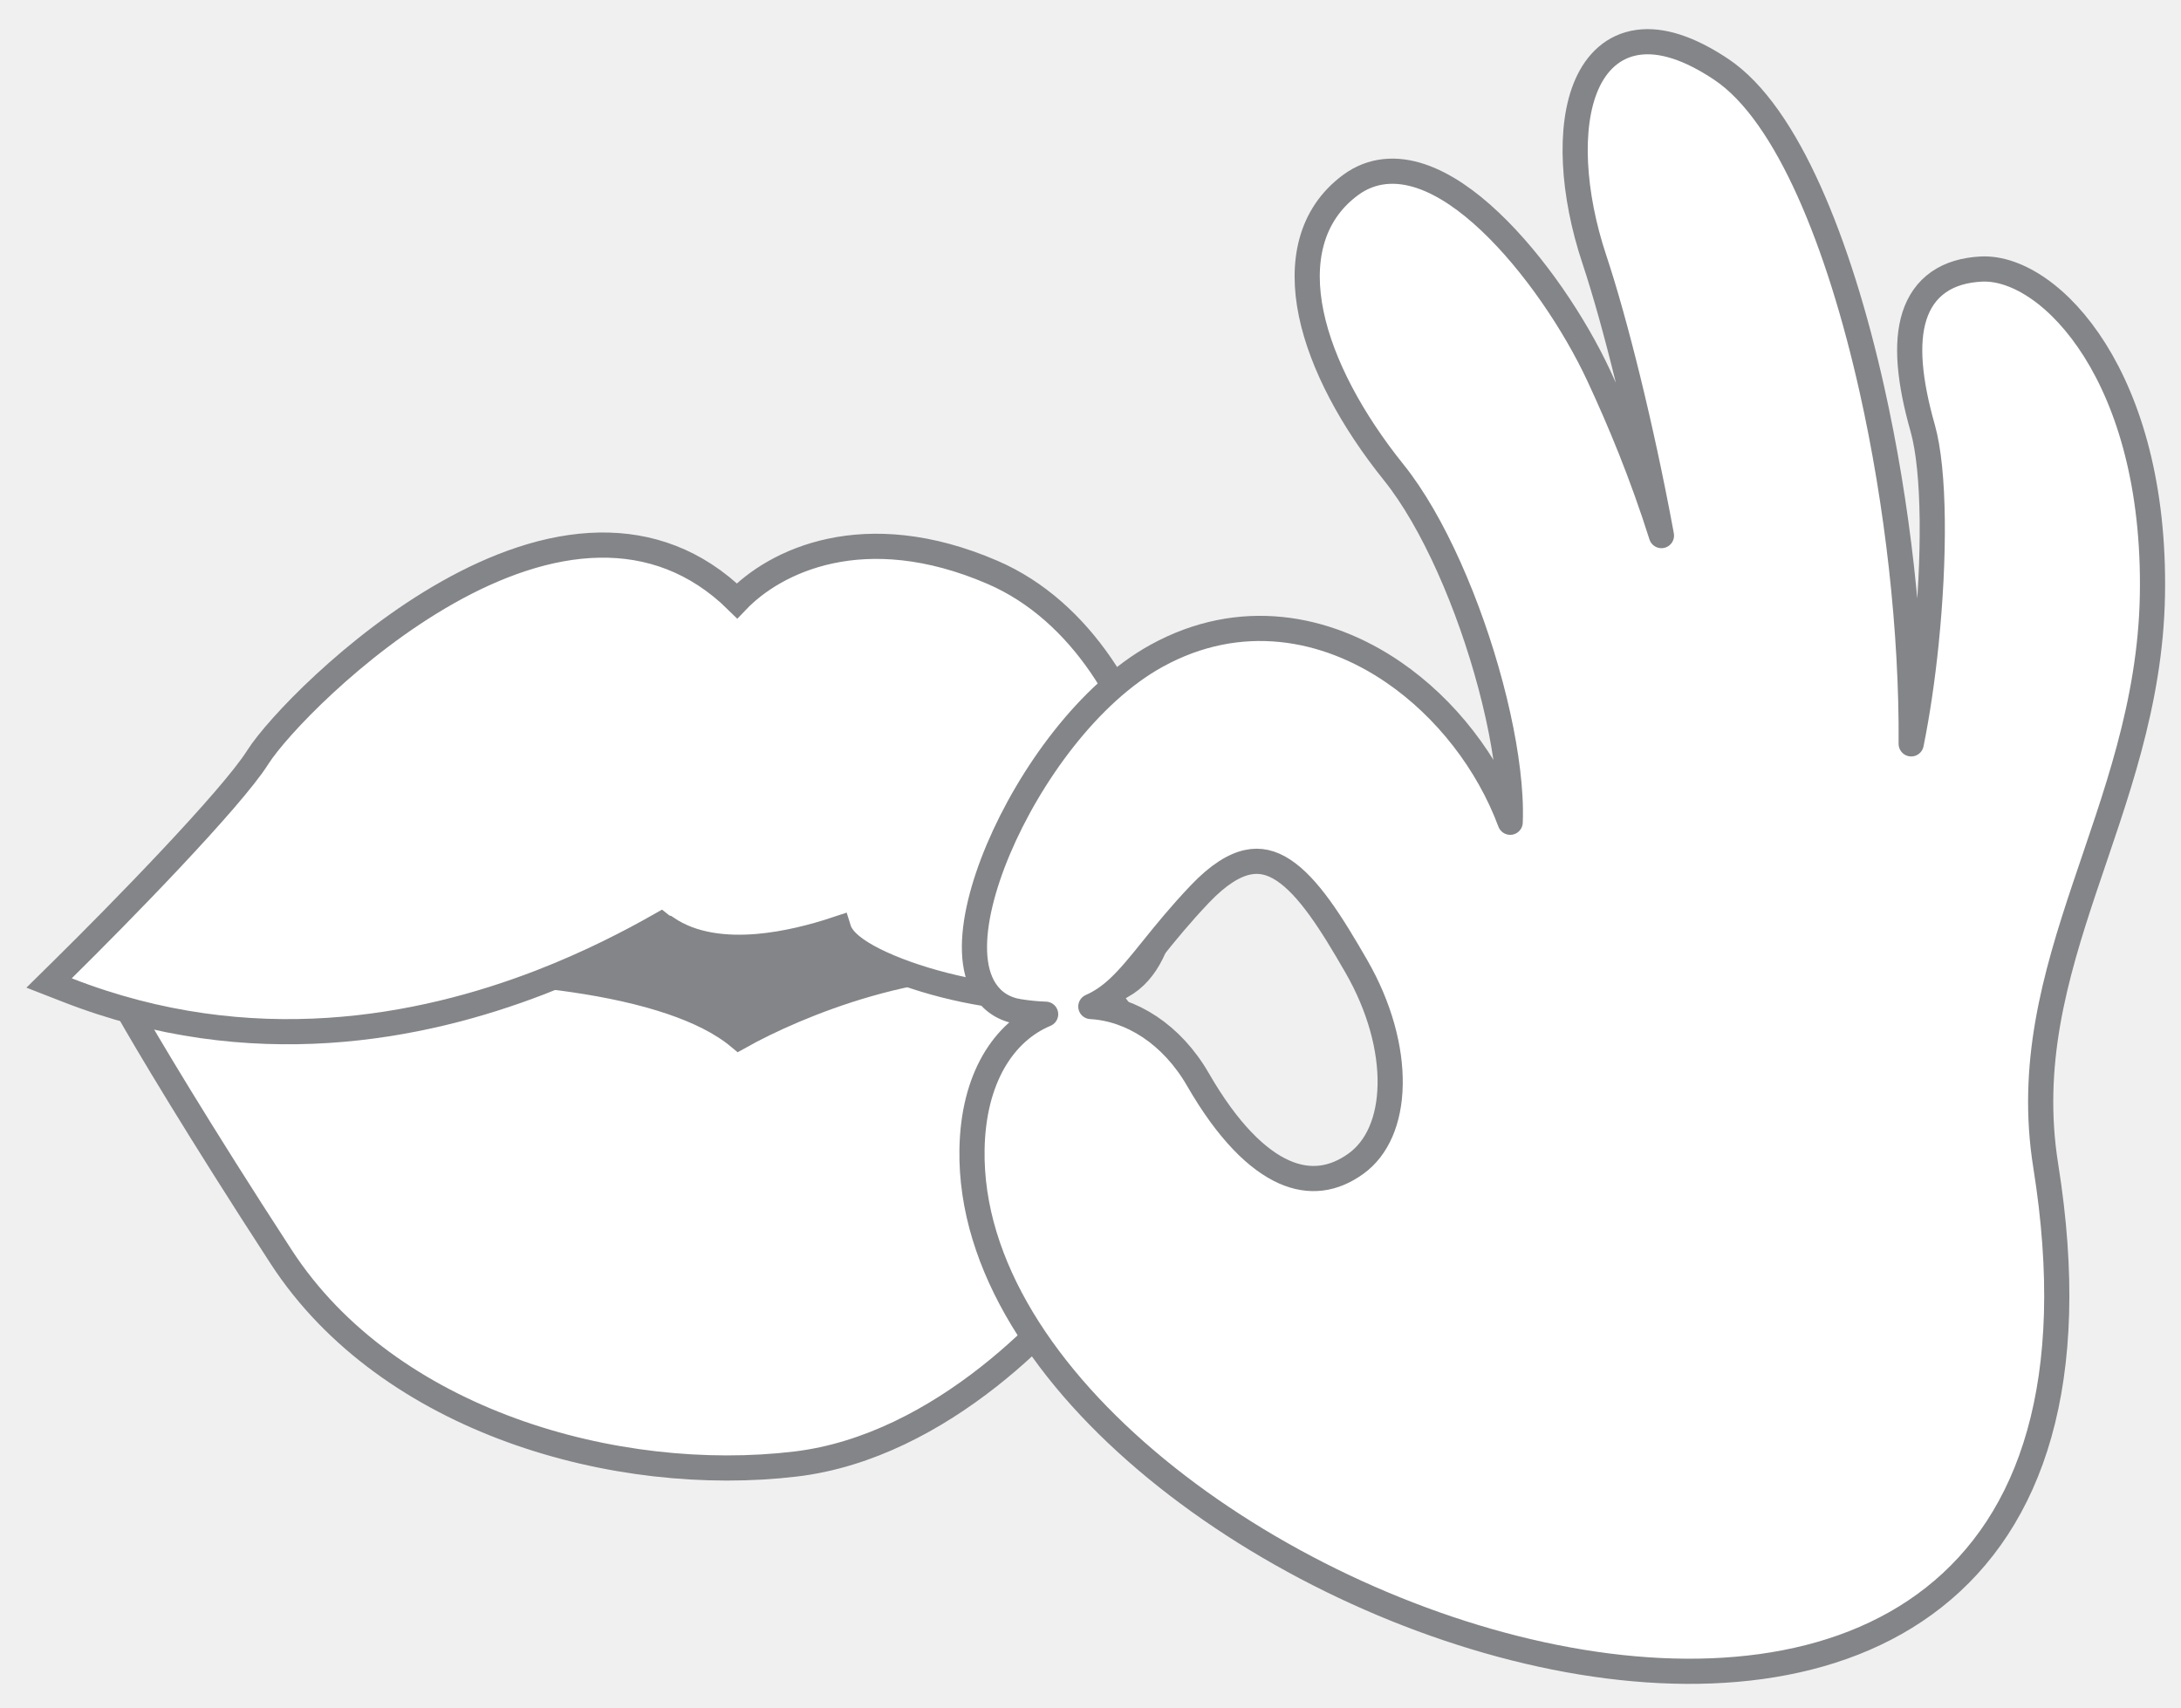
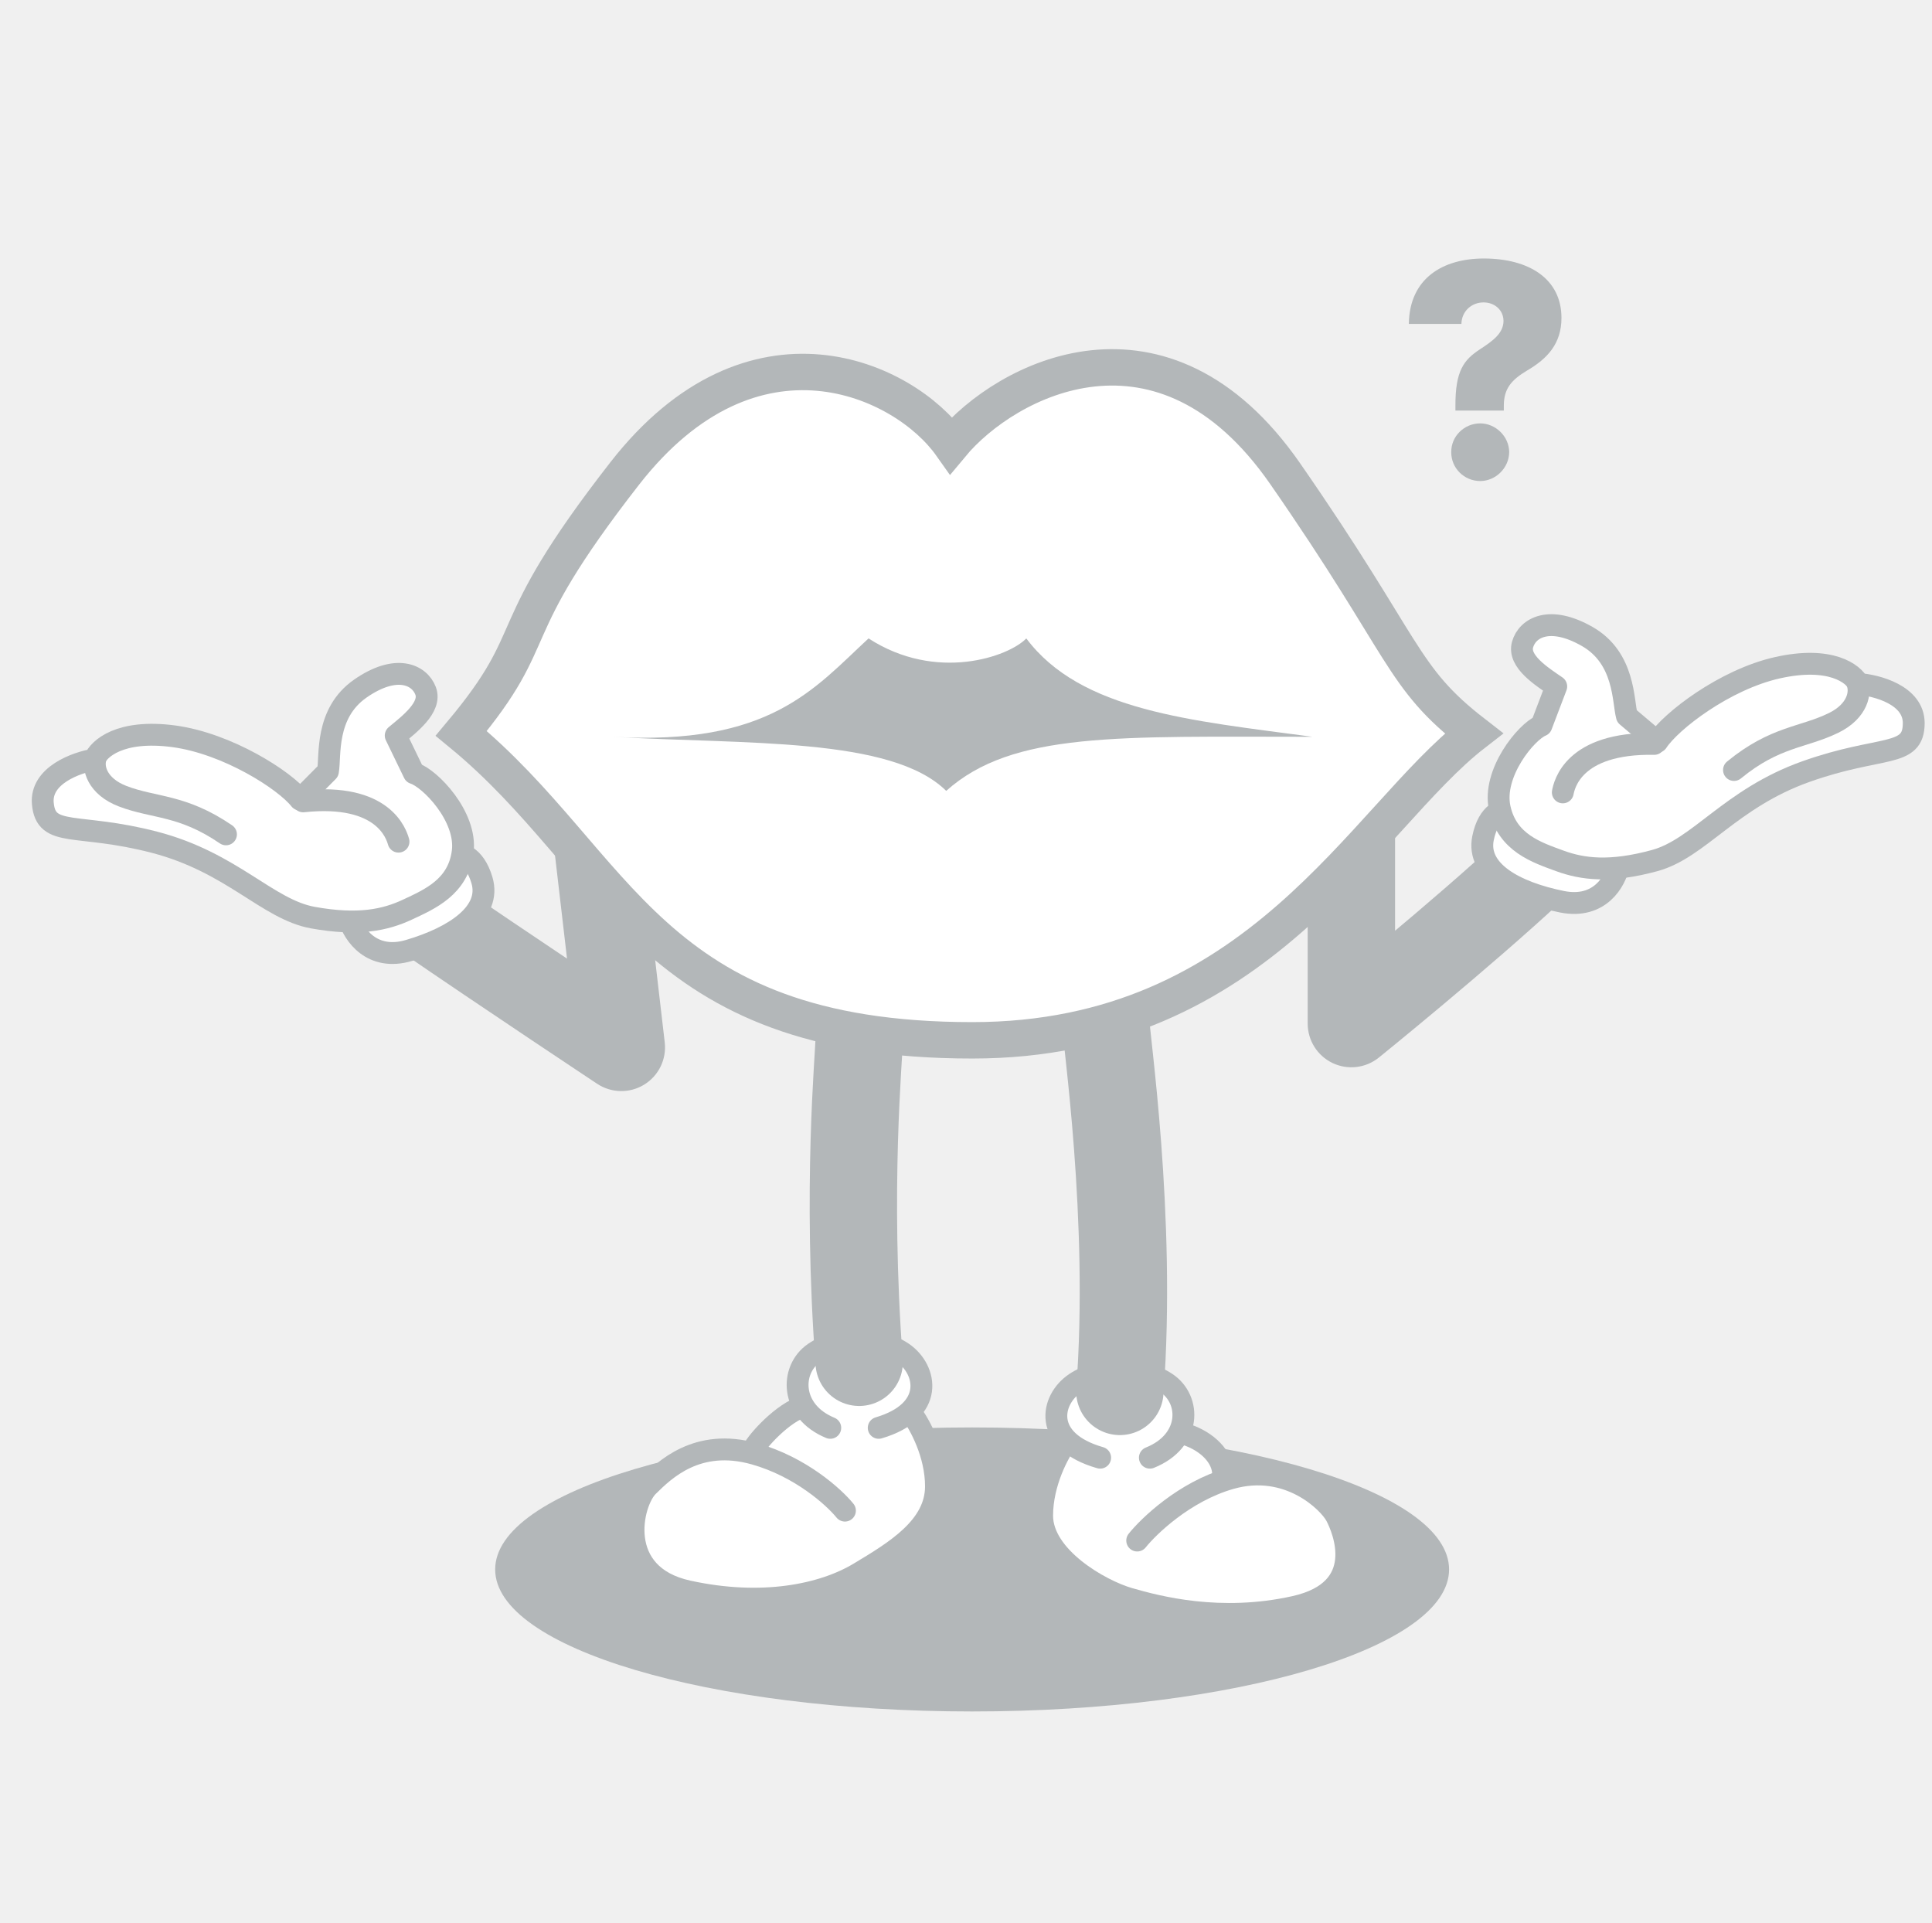
- <svg xmlns="http://www.w3.org/2000/svg" width="152" height="119" viewBox="0 0 152 119" fill="none">
-   <rect x="30.146" y="58.166" width="43.275" height="21.638" fill="#848588" />
-   <path d="M60.44 68.609C64.458 67.453 69.107 66.766 73.403 67.597C75.686 68.039 77.264 69.196 78.247 70.808C79.21 72.387 79.559 74.329 79.561 76.304C79.566 80.249 78.188 84.647 76.934 87.487L76.901 87.559L76.856 87.626C75.382 89.794 72.571 93.079 68.879 95.977C65.191 98.872 60.556 101.433 55.443 102.042C43.003 103.522 27.083 99.11 19.602 87.611C13.805 78.701 10.066 72.397 8.913 70.345L8.245 69.156L9.604 69.042L26.975 67.585L26.995 67.583H27.017C30.172 67.471 35.181 67.584 39.985 68.29C42.388 68.642 44.763 69.147 46.838 69.855C48.642 70.471 50.277 71.259 51.506 72.281C53.554 71.132 56.768 69.665 60.44 68.609Z" fill="white" stroke="#848588" stroke-width="1.754" />
-   <path d="M41.793 37.993C45.177 37.941 48.486 39.043 51.365 41.877C53.988 39.136 60.199 36.023 69.17 39.892C75.445 42.6 79.218 49.294 80.647 55.422C81.364 58.501 81.513 61.525 81.053 63.946C80.601 66.318 79.498 68.385 77.463 69.024C74.104 70.08 69.522 69.607 65.814 68.661C63.942 68.184 62.234 67.571 60.951 66.929C60.312 66.609 59.749 66.267 59.32 65.913C58.964 65.619 58.586 65.221 58.433 64.725C56.664 65.317 54.713 65.804 52.819 65.967C50.562 66.161 48.263 65.906 46.478 64.697L46.462 64.696L46.398 64.649C46.268 64.602 46.152 64.538 46.053 64.458C43.986 65.632 41.128 67.126 37.659 68.466C29.362 71.67 17.521 74.021 4.681 69.005L3.42 68.513L4.385 67.562C6.262 65.714 9.199 62.751 11.903 59.874C14.633 56.969 17.05 54.23 17.953 52.797C18.612 51.751 20.307 49.792 22.612 47.659C24.933 45.512 27.929 43.134 31.229 41.275C34.52 39.421 38.175 38.049 41.793 37.993Z" fill="white" stroke="#848588" stroke-width="1.754" />
-   <path d="M114.148 2.954C115.795 2.721 117.741 3.354 119.954 4.831C122.304 6.399 124.35 9.48 126.081 13.329C127.827 17.21 129.31 22.003 130.461 27.151C132.247 35.133 133.253 44.043 133.196 51.847C133.624 49.741 133.984 47.304 134.239 44.797C134.536 41.882 134.692 38.89 134.663 36.24C134.633 33.572 134.416 31.315 133.996 29.833C133.081 26.605 132.808 23.956 133.421 22.032C133.737 21.042 134.292 20.231 135.111 19.661C135.92 19.098 136.921 18.816 138.059 18.754C139.341 18.685 140.75 19.19 142.097 20.133C143.455 21.082 144.806 22.514 145.996 24.406C148.377 28.196 150.141 33.883 150.008 41.479C149.875 49.1 147.381 55.606 145.285 61.865C143.177 68.161 141.452 74.24 142.574 81.261C144.981 96.317 141.563 105.988 134.77 111.34C128.033 116.648 118.239 117.486 108.359 115.51C98.453 113.529 88.276 108.689 80.594 102.381C72.939 96.096 67.601 88.212 67.742 80.109C67.829 75.162 69.941 71.919 72.873 70.69C72.299 70.673 71.68 70.614 71.006 70.507C69.993 70.347 69.203 69.838 68.678 69.052C68.173 68.294 67.953 67.341 67.917 66.331C67.845 64.316 68.489 61.777 69.577 59.199C71.751 54.048 75.888 48.306 80.606 45.708C86.411 42.511 92.404 43.632 97.108 46.85C100.775 49.36 103.71 53.171 105.25 57.31C105.27 56.768 105.265 56.176 105.23 55.538C105.105 53.272 104.631 50.578 103.89 47.787C102.404 42.185 99.889 36.355 97.136 32.93C94.223 29.306 92.114 25.398 91.382 21.868C90.648 18.324 91.287 15 94.115 12.903C95.625 11.785 97.349 11.715 99.026 12.278C100.671 12.83 102.319 13.998 103.85 15.447C106.918 18.349 109.746 22.588 111.415 26.168C112.872 29.294 114.427 33.02 115.791 37.331C115.775 37.245 115.761 37.159 115.745 37.073C114.376 29.709 112.563 22.427 111.111 18.066C110.354 15.793 109.905 13.491 109.8 11.396C109.696 9.315 109.929 7.375 110.595 5.87C111.272 4.34 112.436 3.197 114.148 2.954ZM89.443 60.648C88.619 60.108 87.81 59.913 86.938 60.102C86.03 60.298 84.931 60.936 83.614 62.322C82.26 63.747 81.239 65.006 80.36 66.097C79.493 67.171 78.728 68.13 77.926 68.872C77.348 69.407 76.733 69.842 76.023 70.154C78.84 70.311 81.669 72.085 83.495 75.253C85.582 78.873 87.647 80.864 89.497 81.684C91.282 82.475 92.961 82.221 94.507 81.102C95.989 80.031 96.841 78.089 96.884 75.595C96.927 73.11 96.157 70.18 94.521 67.342C93.67 65.866 92.84 64.475 91.988 63.298C91.132 62.115 90.292 61.205 89.443 60.648Z" fill="white" stroke="#848588" stroke-width="1.754" stroke-linejoin="round" />
+ <svg xmlns="http://www.w3.org/2000/svg" width="201" height="200" viewBox="0 0 201 200" fill="none">
+   <ellipse cx="101.137" cy="163.258" rx="49.621" ry="14.773" fill="#B3B7B9" />
+   <path d="M69.791 153.075C72.346 151.366 75.817 150.757 77.254 150.757C79.076 150.757 80.996 148.782 80.996 148.782L83.582 146.206L82.72 144.489L84.444 141.054L89.616 140.196H93.064L95.649 144.489L94.787 147.064L96.511 151.357L97.373 156.509V157.368C97.373 157.94 96.511 157.646 96.511 158.333C96.511 159.02 95.937 158.512 95.649 159.085L82.72 166.666L68.92 164.393L67.026 160.605L66.164 159.747C65.59 158.888 67.026 154.924 69.791 153.075Z" fill="white" />
+   <path d="M94.814 147.015C95.668 148.14 97.376 151.233 97.376 154.608C97.376 158.827 93.165 161.364 89.378 163.636C85.59 165.909 79.261 167.218 71.575 165.53C63.888 163.843 65.7 156.296 67.408 154.608C69.116 152.921 72.532 149.546 78.511 151.233C83.294 152.583 86.767 155.733 87.906 157.139" stroke="#B3B7B9" stroke-width="2.273" stroke-linecap="round" />
+   <path d="M78.391 150.757C78.706 150 81.465 146.863 83.738 146.257" stroke="#B3B7B9" stroke-width="2.273" />
+   <path d="M86.379 148.529C82.18 146.798 82.18 142.469 84.7 140.737C87.219 139.006 91.418 139.006 93.938 140.737C96.457 142.469 97.297 146.798 91.418 148.529" stroke="#B3B7B9" stroke-width="2.273" stroke-linecap="round" />
+   <path d="M89.385 108.09C89.385 109.814 88.027 123.605 89.385 141.707" stroke="#B3B7B9" stroke-width="9.091" stroke-linecap="round" />
+   <path d="M137.483 156.44C136.104 153.681 129.829 153.031 128.392 153.031C126.57 153.031 125.741 151.137 125.741 151.137L122.214 149.047L123.076 147.323L121.352 143.875L116.18 143.013H112.732L110.146 147.323L111.008 149.909L109.284 154.219L108.423 159.39C108.423 159.39 111.845 163.258 112.732 164.015C113.619 164.773 119.301 167.803 119.301 167.803H132.559L137.483 166.667L140.134 161.743C140.709 160.881 138.862 159.198 137.483 156.44Z" fill="white" />
+   <path d="M111.008 149.908C110.146 151.057 108.422 154.218 108.422 157.666C108.422 161.976 114.461 165.423 117.449 166.285C120.437 167.147 126.93 168.871 134.688 167.147C142.446 165.423 139.755 159.091 138.998 157.666C138.24 156.241 134.047 152.064 128.013 153.787C123.186 155.167 119.46 158.815 118.311 160.252" stroke="#B3B7B9" stroke-width="2.273" stroke-linecap="round" />
+   <path d="M127.254 153.409C127.254 151.515 125.535 149.932 123.466 149.243" stroke="#B3B7B9" stroke-width="2.273" stroke-linecap="round" />
+   <path d="M119.629 151.633C123.938 149.909 123.938 145.599 121.352 143.875C118.767 142.151 114.457 142.151 111.871 143.875C109.285 145.599 108.423 149.909 114.457 151.633" stroke="#B3B7B9" stroke-width="2.273" stroke-linecap="round" />
+   <path d="M115.029 106.114C115.029 107.838 117.865 126.635 116.507 144.736" stroke="#B3B7B9" stroke-width="9.091" stroke-linecap="round" />
+   <path d="M140.594 106.476L136.048 106.476C136.048 108.227 137.054 109.823 138.635 110.578C140.215 111.332 142.088 111.112 143.45 110.012L140.594 106.476ZM162.46 93.736C164.297 92.025 164.4 89.149 162.689 87.311C160.978 85.474 158.102 85.372 156.265 87.082L159.362 90.409L162.46 93.736ZM140.594 84.295L136.048 84.295L136.048 106.476L140.594 106.476L145.139 106.476L145.139 84.295L140.594 84.295ZM140.594 106.476C143.45 110.012 143.45 110.012 143.451 110.012C143.451 110.012 143.451 110.011 143.451 110.011C143.452 110.011 143.452 110.01 143.453 110.01C143.455 110.008 143.457 110.006 143.46 110.004C143.466 109.999 143.475 109.992 143.486 109.983C143.509 109.965 143.542 109.937 143.586 109.902C143.673 109.831 143.802 109.727 143.967 109.592C144.298 109.323 144.778 108.932 145.376 108.442C146.572 107.461 148.243 106.083 150.145 104.489C153.935 101.314 158.701 97.235 162.46 93.736L159.362 90.409L156.265 87.082C152.686 90.415 148.067 94.37 144.307 97.52C142.435 99.089 140.789 100.447 139.613 101.411C139.025 101.893 138.554 102.277 138.231 102.539C138.07 102.671 137.946 102.772 137.862 102.839C137.82 102.873 137.789 102.899 137.768 102.916C137.757 102.924 137.749 102.931 137.744 102.935C137.742 102.937 137.74 102.938 137.739 102.939C137.738 102.94 137.738 102.94 137.737 102.94C137.737 102.94 137.737 102.94 137.737 102.94C137.737 102.94 137.737 102.94 140.594 106.476Z" fill="#B3B7B9" />
+   <path d="M64.642 108.951L69.157 108.426C69.361 110.183 68.528 111.9 67.02 112.825C65.512 113.751 63.604 113.717 62.13 112.74L64.642 108.951ZM41.569 98.908C39.499 97.487 38.974 94.657 40.395 92.588C41.816 90.519 44.646 89.993 46.715 91.414L44.142 95.161L41.569 98.908ZM62.078 86.919L66.593 86.394L69.157 108.426L64.642 108.951L60.127 109.477L57.563 87.444L62.078 86.919ZM64.642 108.951C62.13 112.74 62.13 112.74 62.13 112.74C62.13 112.74 62.129 112.739 62.129 112.739C62.129 112.739 62.128 112.739 62.127 112.738C62.126 112.737 62.124 112.736 62.121 112.734C62.115 112.73 62.106 112.724 62.094 112.716C62.07 112.7 62.035 112.677 61.989 112.647C61.898 112.586 61.762 112.496 61.586 112.379C61.236 112.146 60.725 111.807 60.087 111.382C58.811 110.533 57.023 109.341 54.976 107.971C50.884 105.234 45.741 101.774 41.569 98.908L44.142 95.161L46.715 91.414C50.841 94.248 55.947 97.683 60.031 100.416C62.071 101.781 63.853 102.968 65.124 103.814C65.76 104.237 66.267 104.575 66.616 104.806C66.791 104.922 66.925 105.011 67.016 105.072C67.062 105.102 67.096 105.125 67.119 105.14C67.131 105.148 67.139 105.154 67.145 105.157C67.148 105.159 67.15 105.161 67.152 105.162C67.152 105.162 67.153 105.163 67.153 105.163C67.153 105.163 67.154 105.163 67.154 105.163C67.154 105.163 67.154 105.163 64.642 108.951Z" fill="#B3B7B9" />
+   <path d="M42.538 98.873C38.672 100.01 36.791 97.185 36.334 95.63L47.093 88.848C47.783 88.645 49.36 88.906 50.143 91.57C51.123 94.902 47.371 97.452 42.538 98.873Z" fill="white" stroke="#B3B7B9" stroke-width="2.273" stroke-linecap="round" stroke-linejoin="round" />
+   <path d="M37.493 71.624C33.777 74.209 34.402 78.657 34.12 80.233L31.207 83.171C29.618 81.151 23.656 77.334 18.066 76.589C12.476 75.845 10.244 77.894 9.827 79.011C7.928 79.321 4.196 80.667 4.455 83.575C4.777 87.21 8.009 85.514 16.086 87.616C24.163 89.718 27.838 94.606 32.564 95.456C37.289 96.305 40.094 95.698 42.395 94.618C44.695 93.538 47.677 92.278 48.139 88.598C48.602 84.917 44.709 80.943 43.066 80.431L41.168 76.513C42.569 75.355 44.923 73.571 44.279 71.868C43.634 70.165 41.209 69.04 37.493 71.624Z" fill="white" stroke="#B3B7B9" stroke-width="2.273" stroke-linecap="round" stroke-linejoin="round" />
+   <path d="M41.46 87.551C41.246 86.824 39.964 82.463 31.542 83.36" stroke="#B3B7B9" stroke-width="2.273" stroke-linecap="round" stroke-linejoin="round" />
+   <path d="M9.982 78.755C9.579 79.864 10.131 81.812 12.761 82.823C16.05 84.085 18.948 83.674 23.511 86.792" stroke="#B3B7B9" stroke-width="2.273" stroke-linecap="round" stroke-linejoin="round" />
+   <path d="M133.695 49.26C146.42 67.589 145.697 70.377 153.333 76.289C141.88 85.158 131.015 108.217 101.158 108.217C67.434 108.217 64.53 89.888 47.986 76.289C56.894 65.647 51.626 66.407 64.988 49.26C78.35 32.114 94.077 39.406 98.955 46.304C104.682 39.406 120.969 30.932 133.695 49.26Z" fill="white" stroke="#B3B7B9" stroke-width="3.788" stroke-linecap="round" />
+   <path d="M106.773 66.409C112.437 73.975 123.869 74.94 136.542 76.643C116.36 76.643 105.356 76.081 98.441 82.269C92.739 76.643 77.577 77.449 63.709 76.643C80.083 77.595 84.691 71.654 90.362 66.409C97.406 70.979 104.948 68.313 106.773 66.409Z" fill="#B3B7B9" />
+   <path d="M151.419 42.209C151.403 38.558 152.305 37.424 153.967 36.336C155.35 35.435 156.406 34.658 156.422 33.384C156.406 32.235 155.49 31.458 154.34 31.458C153.112 31.458 152.072 32.359 152.04 33.695H146.572C146.634 28.925 150.145 26.89 154.371 26.89C159.032 26.89 162.45 28.972 162.45 33.074C162.45 35.73 161.005 37.299 158.876 38.542C157.276 39.505 156.453 40.391 156.453 42.209V42.706H151.419V42.209ZM150.984 47.025C150.968 45.378 152.336 44.042 153.998 44.042C155.583 44.042 156.997 45.378 157.012 47.025C156.997 48.703 155.583 50.039 153.998 50.039C152.336 50.039 150.968 48.703 150.984 47.025Z" fill="#B3B7B9" />
+   <path d="M162.505 93.801C166.457 94.594 168.083 91.615 168.401 90.027L157.09 84.214C156.384 84.072 154.836 84.47 154.289 87.193C153.606 90.598 157.566 92.809 162.505 93.801Z" fill="white" stroke="#B3B7B9" stroke-width="2.273" stroke-linecap="round" stroke-linejoin="round" />
+   <path d="M165.141 66.214C169.069 68.463 168.837 72.949 169.256 74.493L172.416 77.165C173.821 75.014 179.426 70.688 184.929 69.457C190.432 68.225 192.835 70.071 193.349 71.147C195.267 71.289 199.102 72.302 199.1 75.222C199.097 78.872 195.73 77.466 187.868 80.268C180.006 83.07 176.774 88.261 172.141 89.521C167.508 90.781 164.66 90.422 162.274 89.549C159.889 88.675 156.807 87.681 156.024 84.055C155.241 80.43 158.771 76.129 160.362 75.475L161.909 71.406C160.413 70.375 157.91 68.805 158.403 67.052C158.896 65.298 161.213 63.965 165.141 66.214Z" fill="white" stroke="#B3B7B9" stroke-width="2.273" stroke-linecap="round" stroke-linejoin="round" />
+   <path d="M162.59 82.427C162.739 81.685 163.633 77.228 172.102 77.383" stroke="#B3B7B9" stroke-width="2.273" stroke-linecap="round" stroke-linejoin="round" />
+   <path d="M193.171 70.905C193.67 71.975 193.291 73.964 190.759 75.201C187.594 76.747 184.671 76.591 180.399 80.097" stroke="#B3B7B9" stroke-width="2.273" stroke-linecap="round" stroke-linejoin="round" />
</svg>
